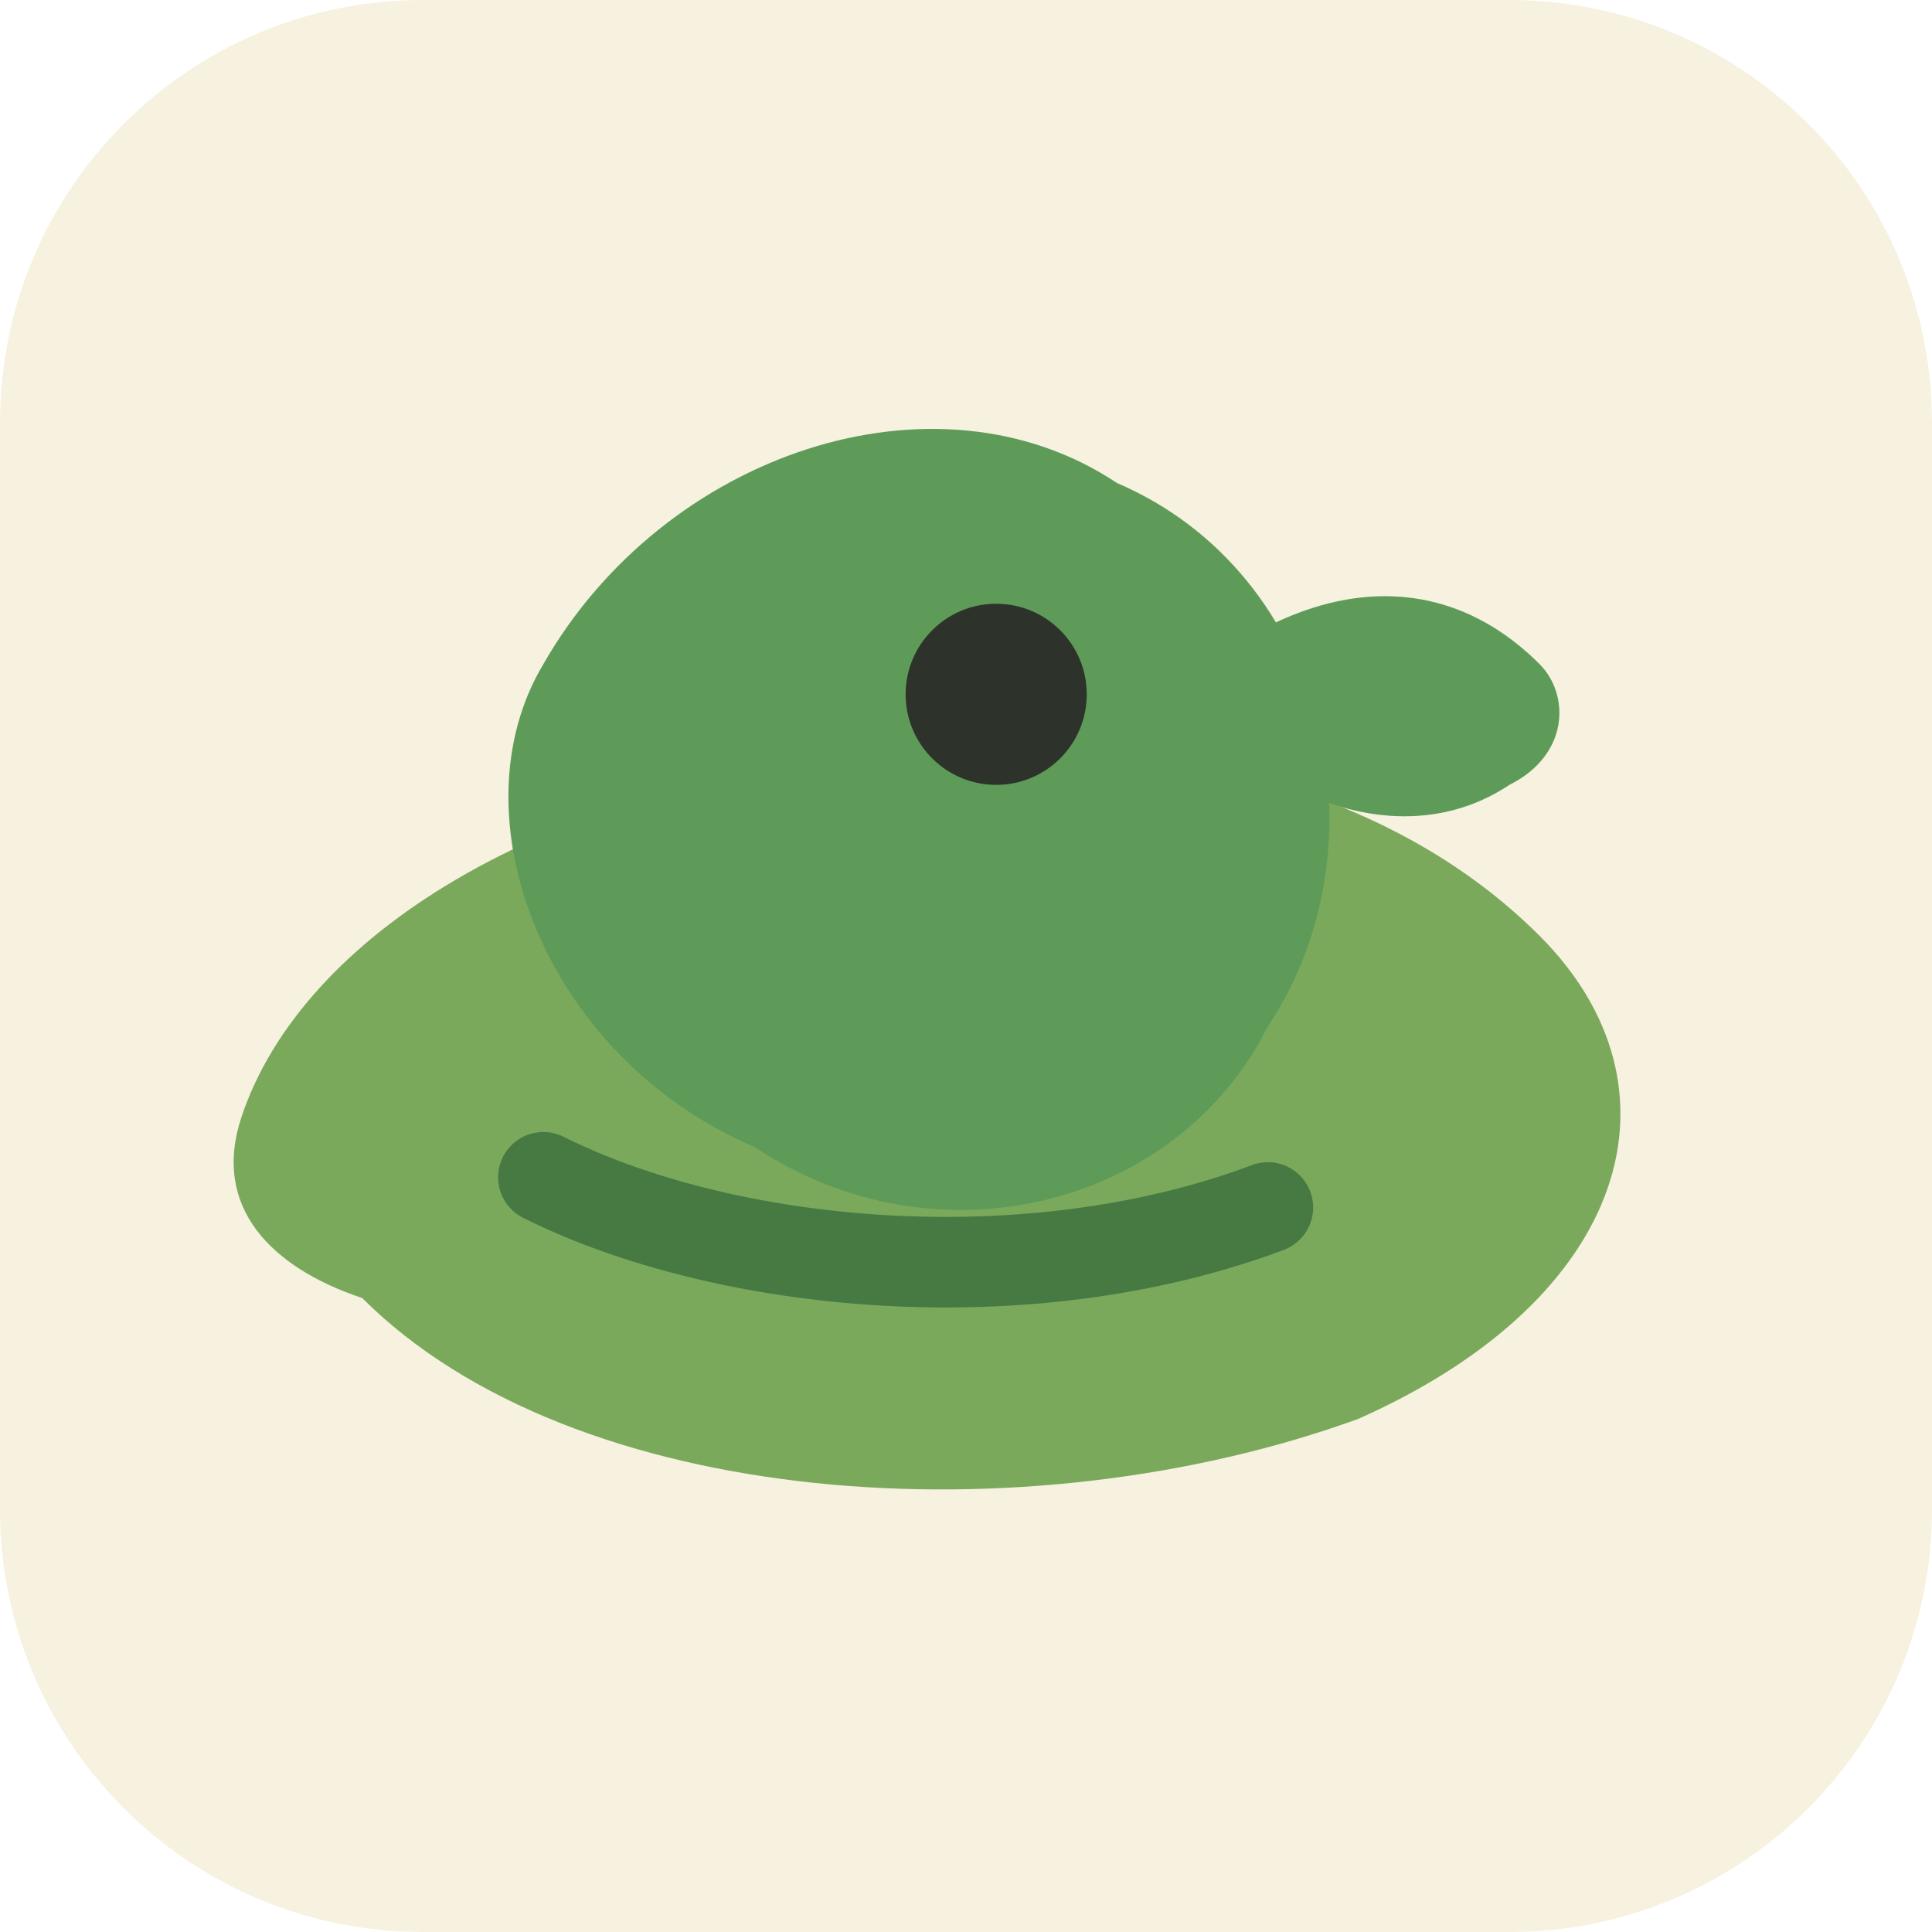
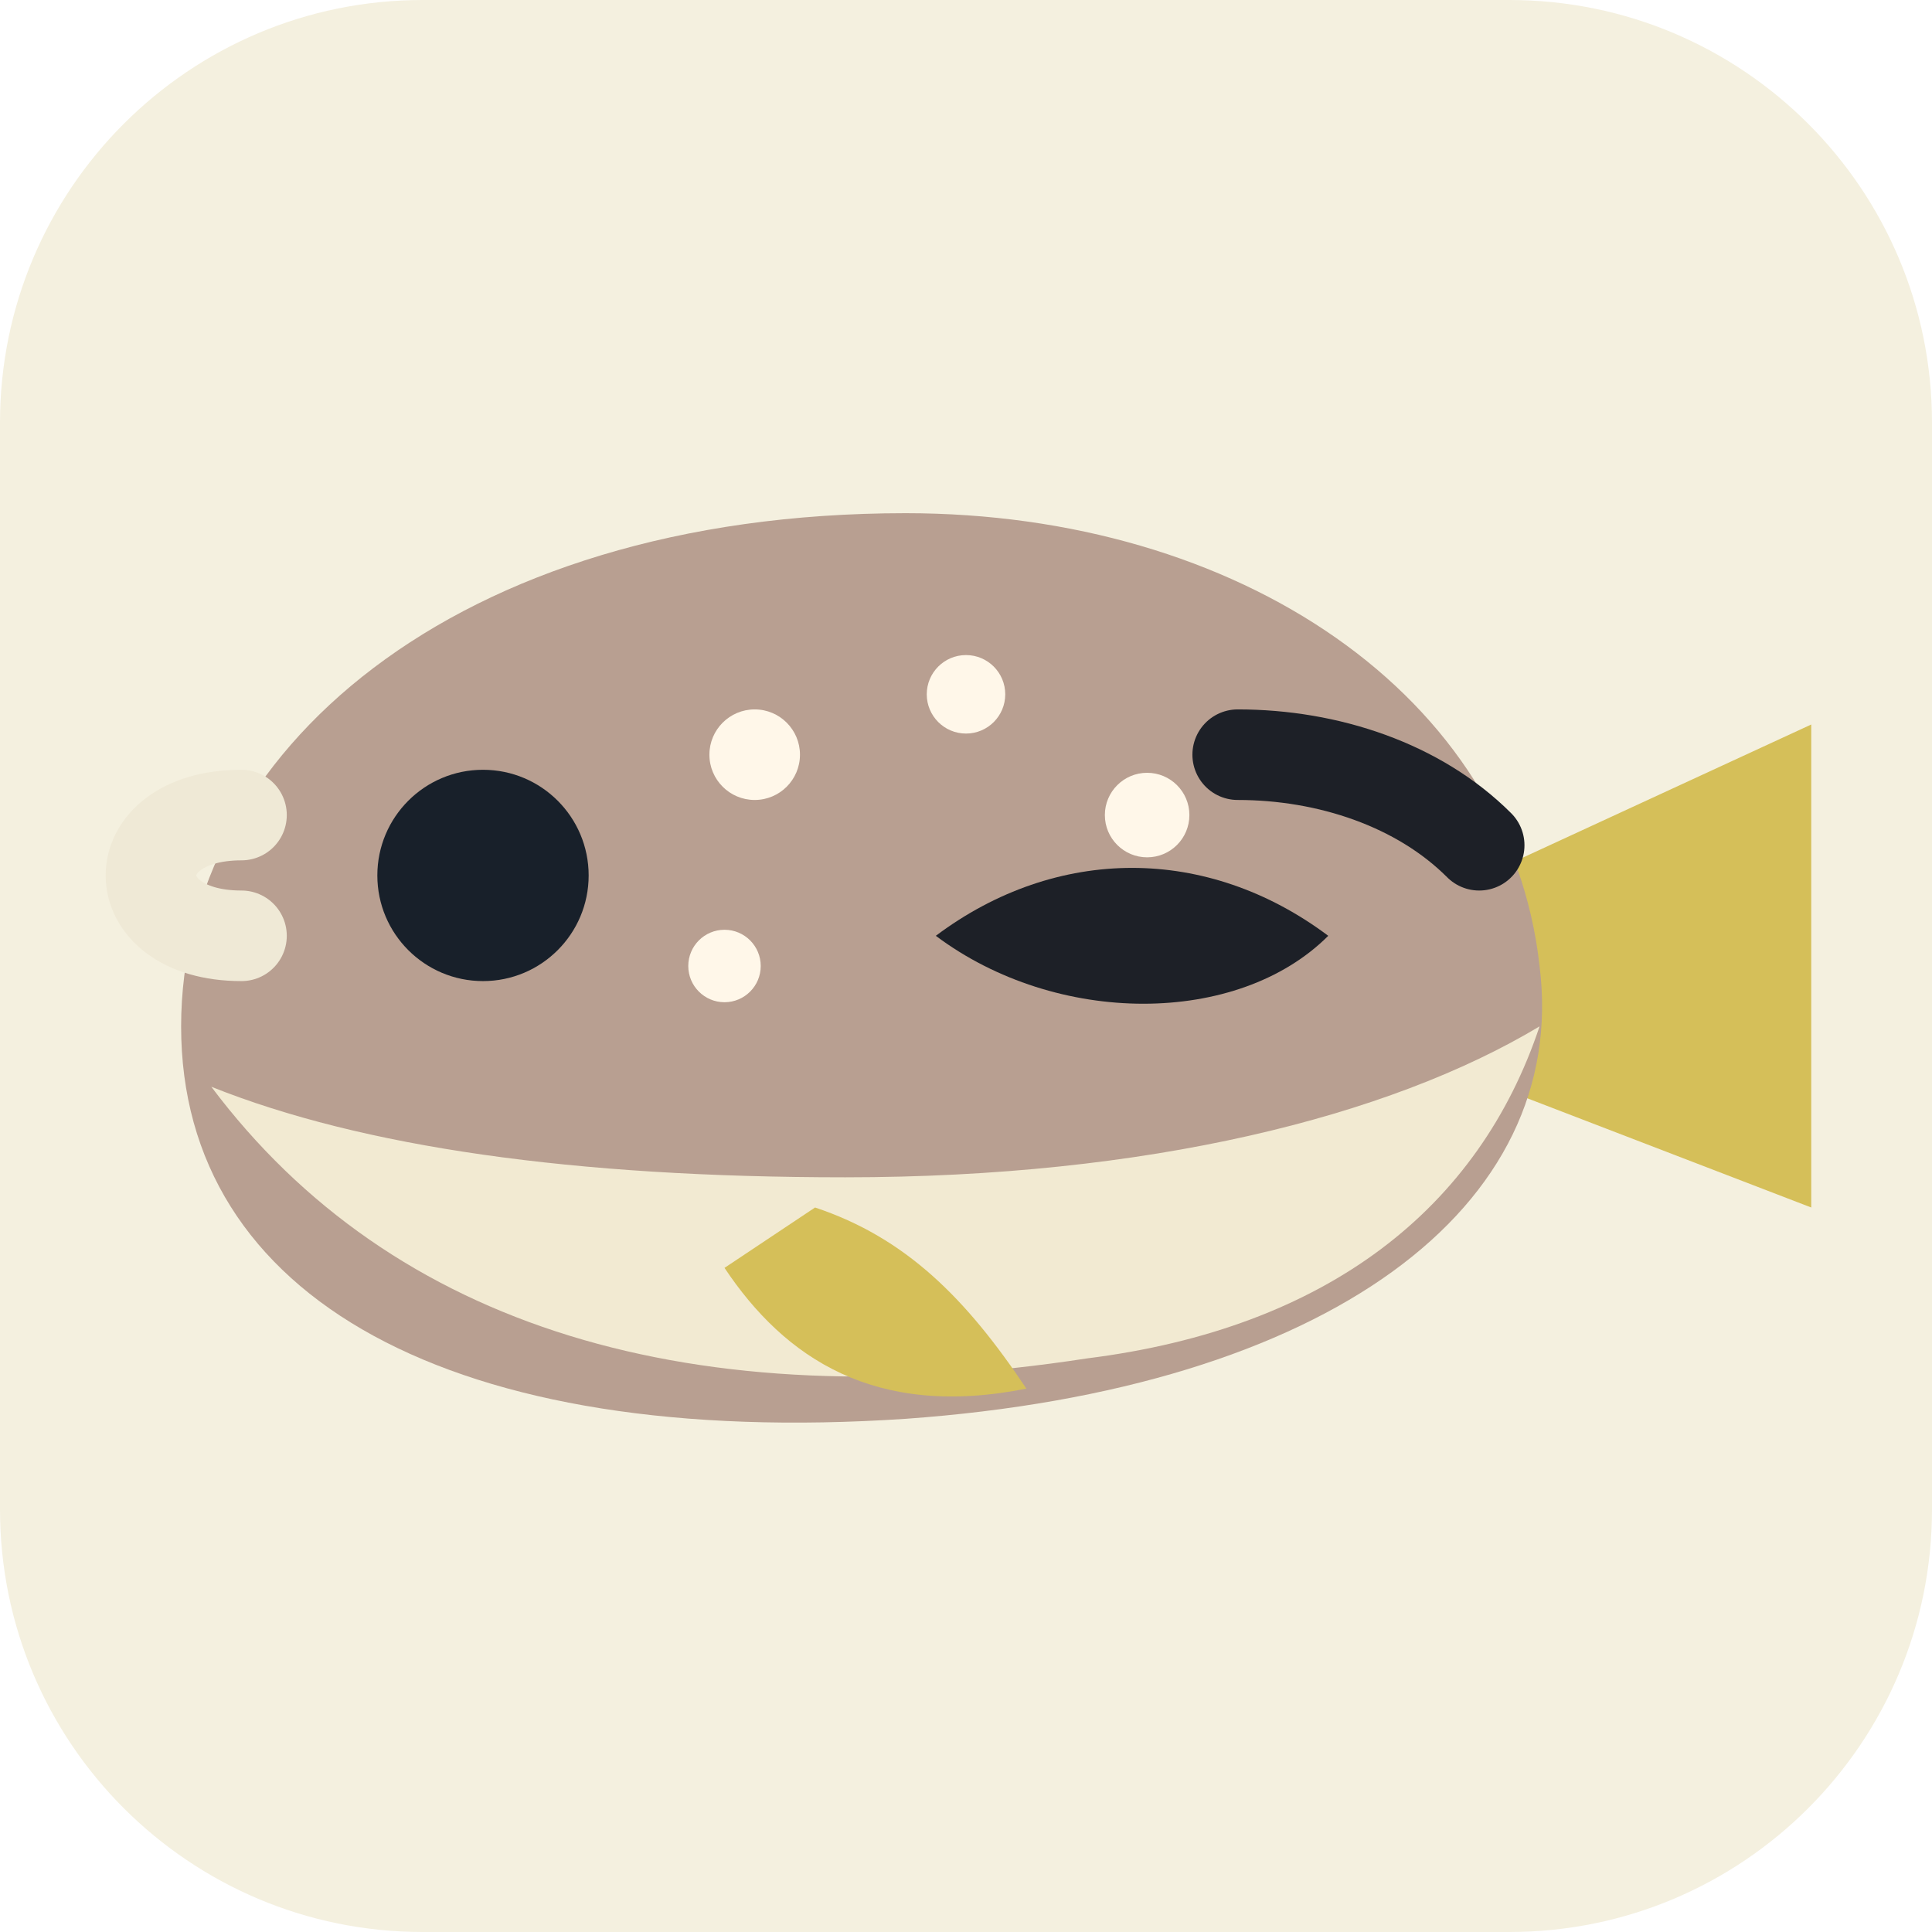
- <svg xmlns="http://www.w3.org/2000/svg" viewBox="0 0 64 64">
-   <rect width="64" height="64" rx="14" fill="#f7f1df" />
-   <path d="M12 43c7 7 22 8 33 4 9-4 11-11 6-16s-13-7-22-6c-11 1-19 6-21 12-1 3 1 5 4 6Z" fill="#7aa95c" />
-   <path d="M18 22c4-7 13-10 19-6 7 3 9 12 5 18-3 6-11 8-17 4-7-3-10-11-7-16Z" fill="#5e9b58" />
-   <circle cx="33" cy="23" r="3" fill="#2d332a" />
-   <path d="M40 22c4-3 8-3 11 0 1 1 1 3-1 4-3 2-7 1-10-2-1-1-1-2 0-2Z" fill="#5e9b58" />
-   <path d="M18 39c6 3 16 4 24 1" fill="none" stroke="#467a42" stroke-width="3" stroke-linecap="round" />
+ <svg xmlns="http://www.w3.org/2000/svg" viewBox="0 0 64 64" role="img" aria-label="Grass puffer">
+   <rect width="64" height="64" rx="14" fill="#f4f0df" />
+   <path d="M47 30l13-6v16l-13-5Z" fill="#d5bf59" />
+   <path d="M6 34c0-9 9-17 24-17 11 0 20 6 21 15 1 8-7 14-21 15C15 48 6 43 6 34Z" fill="#b89f91" />
+   <path d="M7 36c6 8 16 11 29 9 8-1 13-5 15-11-5 3-13 5-23 5-9 0-16-1-21-3Z" fill="#f2ead2" />
+   <circle cx="16" cy="29" r="3.5" fill="#18202a" />
+   <path d="M8 31c-2 0-3-1-3-2s1-2 3-2" fill="none" stroke="#efe9d6" stroke-width="3" stroke-linecap="round" />
+   <path d="M31 31c4-3 9-3 13 0-3 3-9 3-13 0Z" fill="#1d2027" />
+   <path d="M41 25c3 0 6 1 8 3" fill="none" stroke="#1d2027" stroke-width="3" stroke-linecap="round" />
+   <circle cx="25" cy="25" r="1.5" fill="#fff7e9" />
+   <circle cx="32" cy="23" r="1.3" fill="#fff7e9" />
+   <circle cx="38" cy="27" r="1.4" fill="#fff7e9" />
+   <circle cx="24" cy="32" r="1.2" fill="#fff7e9" />
+   <path d="M27 40c3 1 5 3 7 6-5 1-8-1-10-4Z" fill="#d5bf59" />
</svg>
